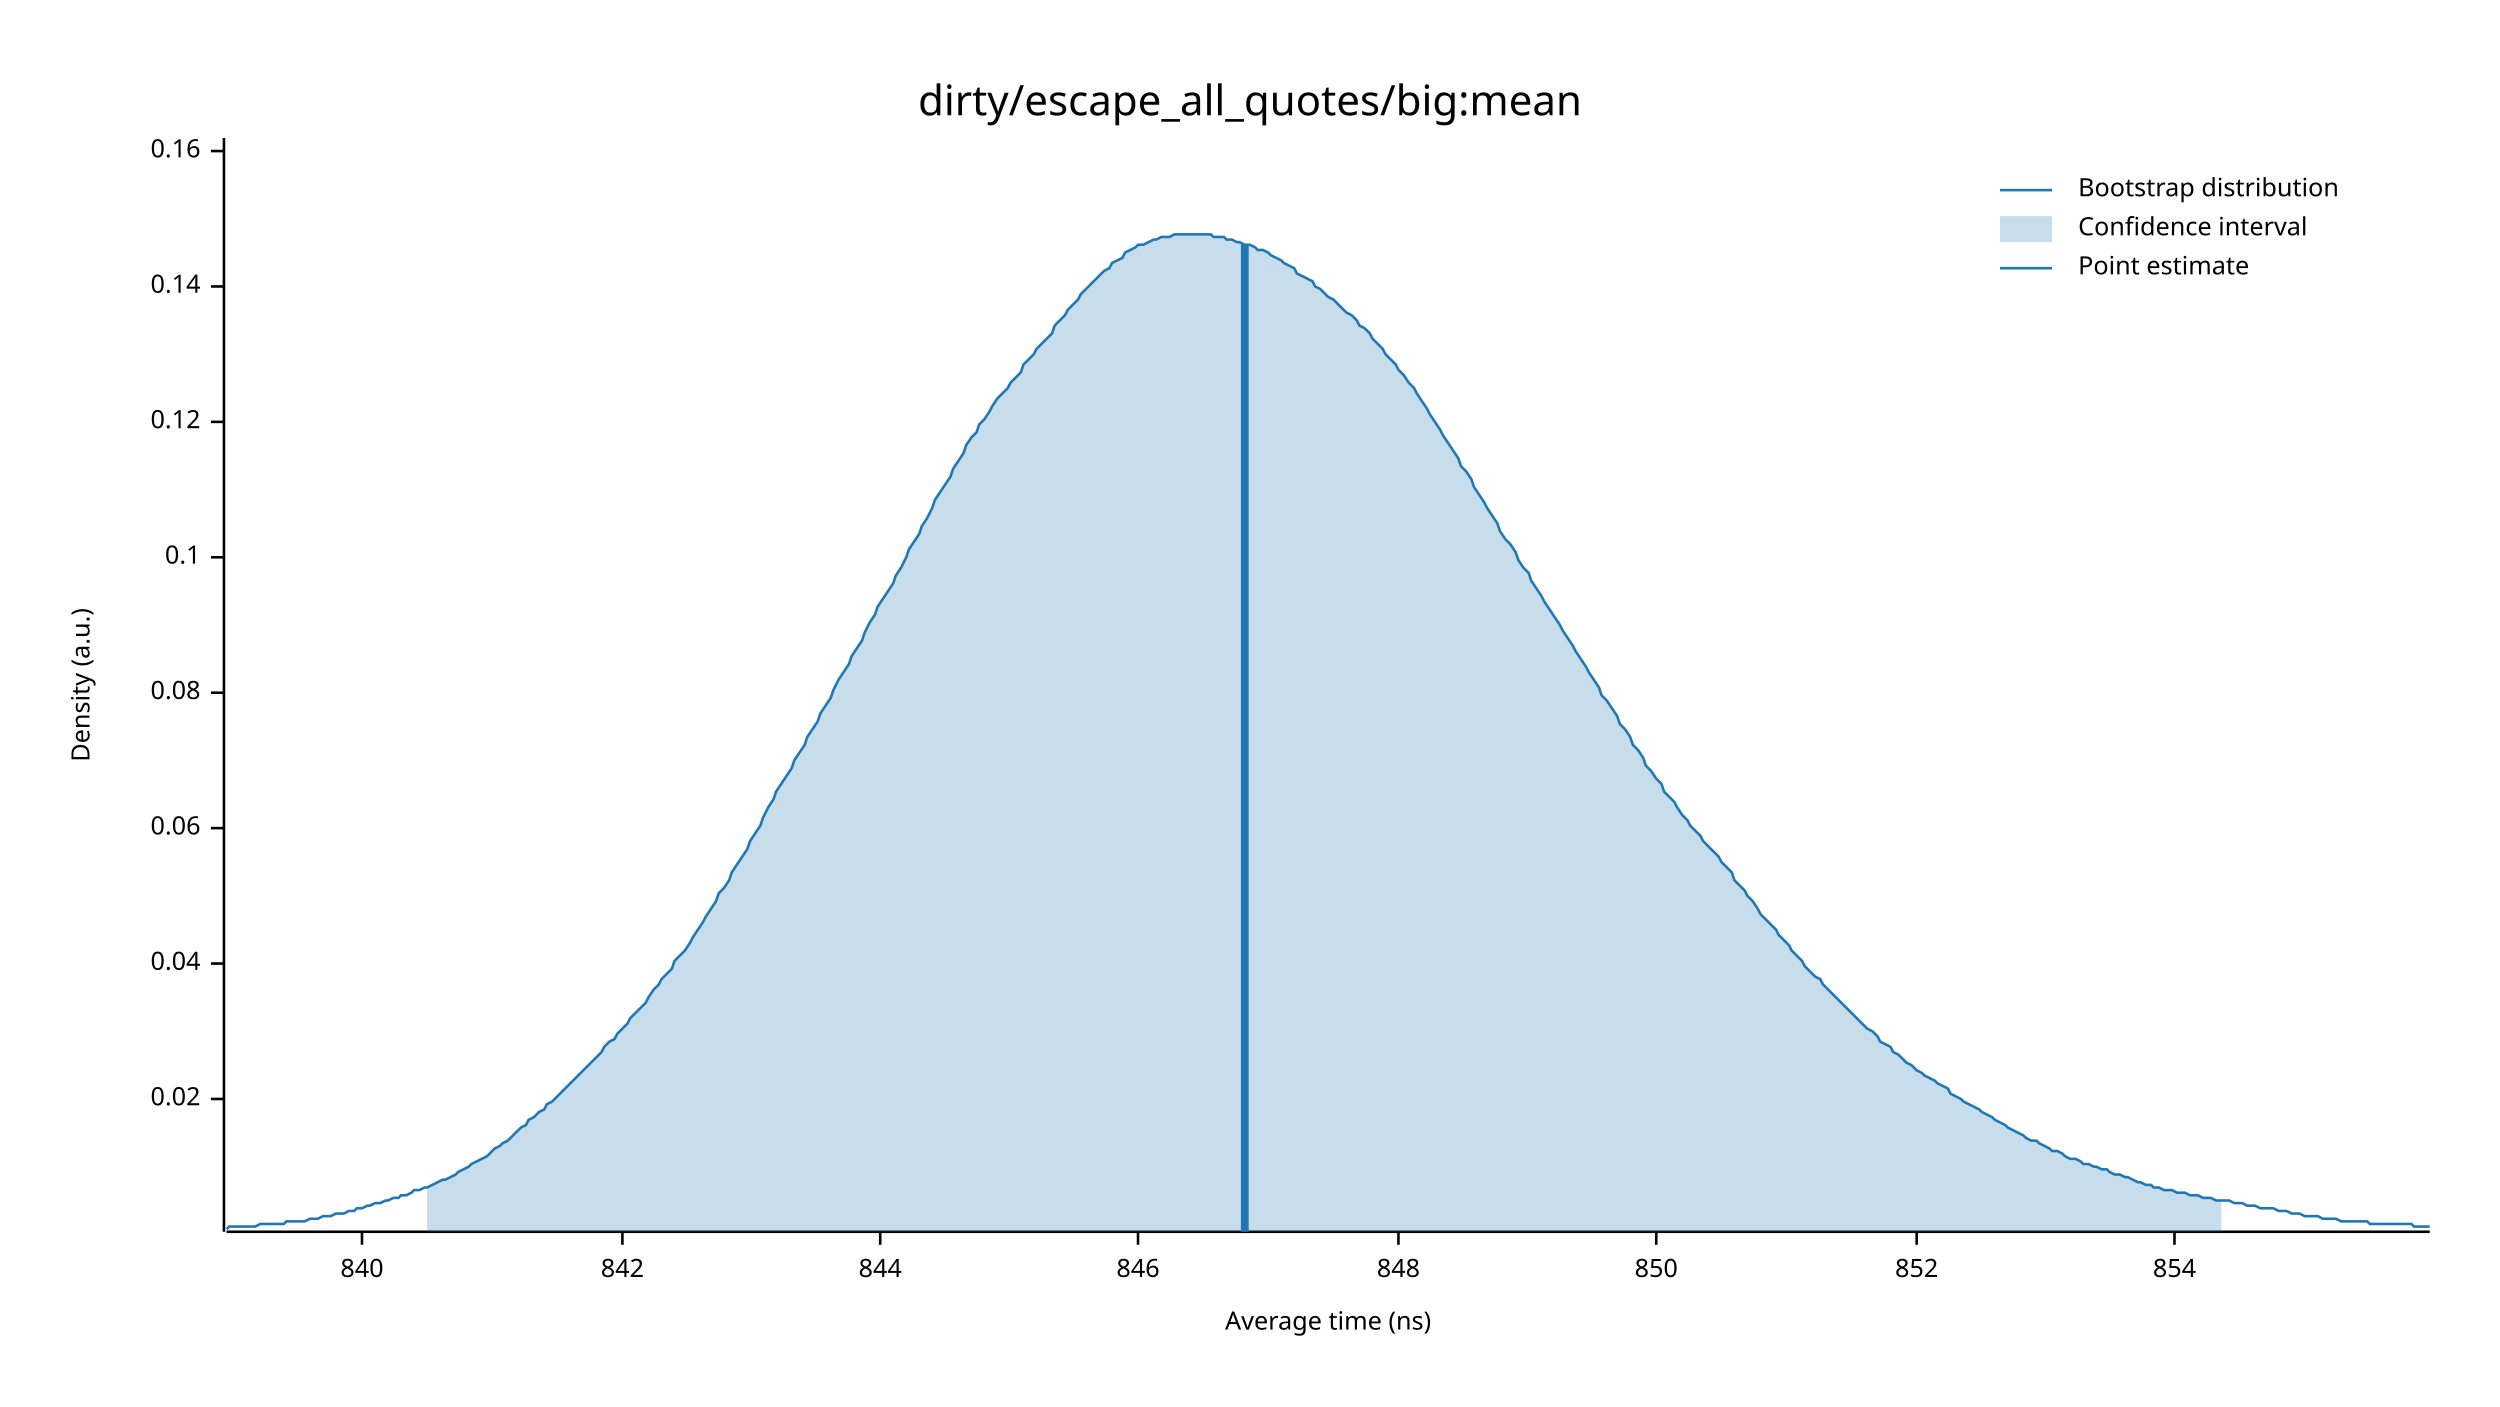
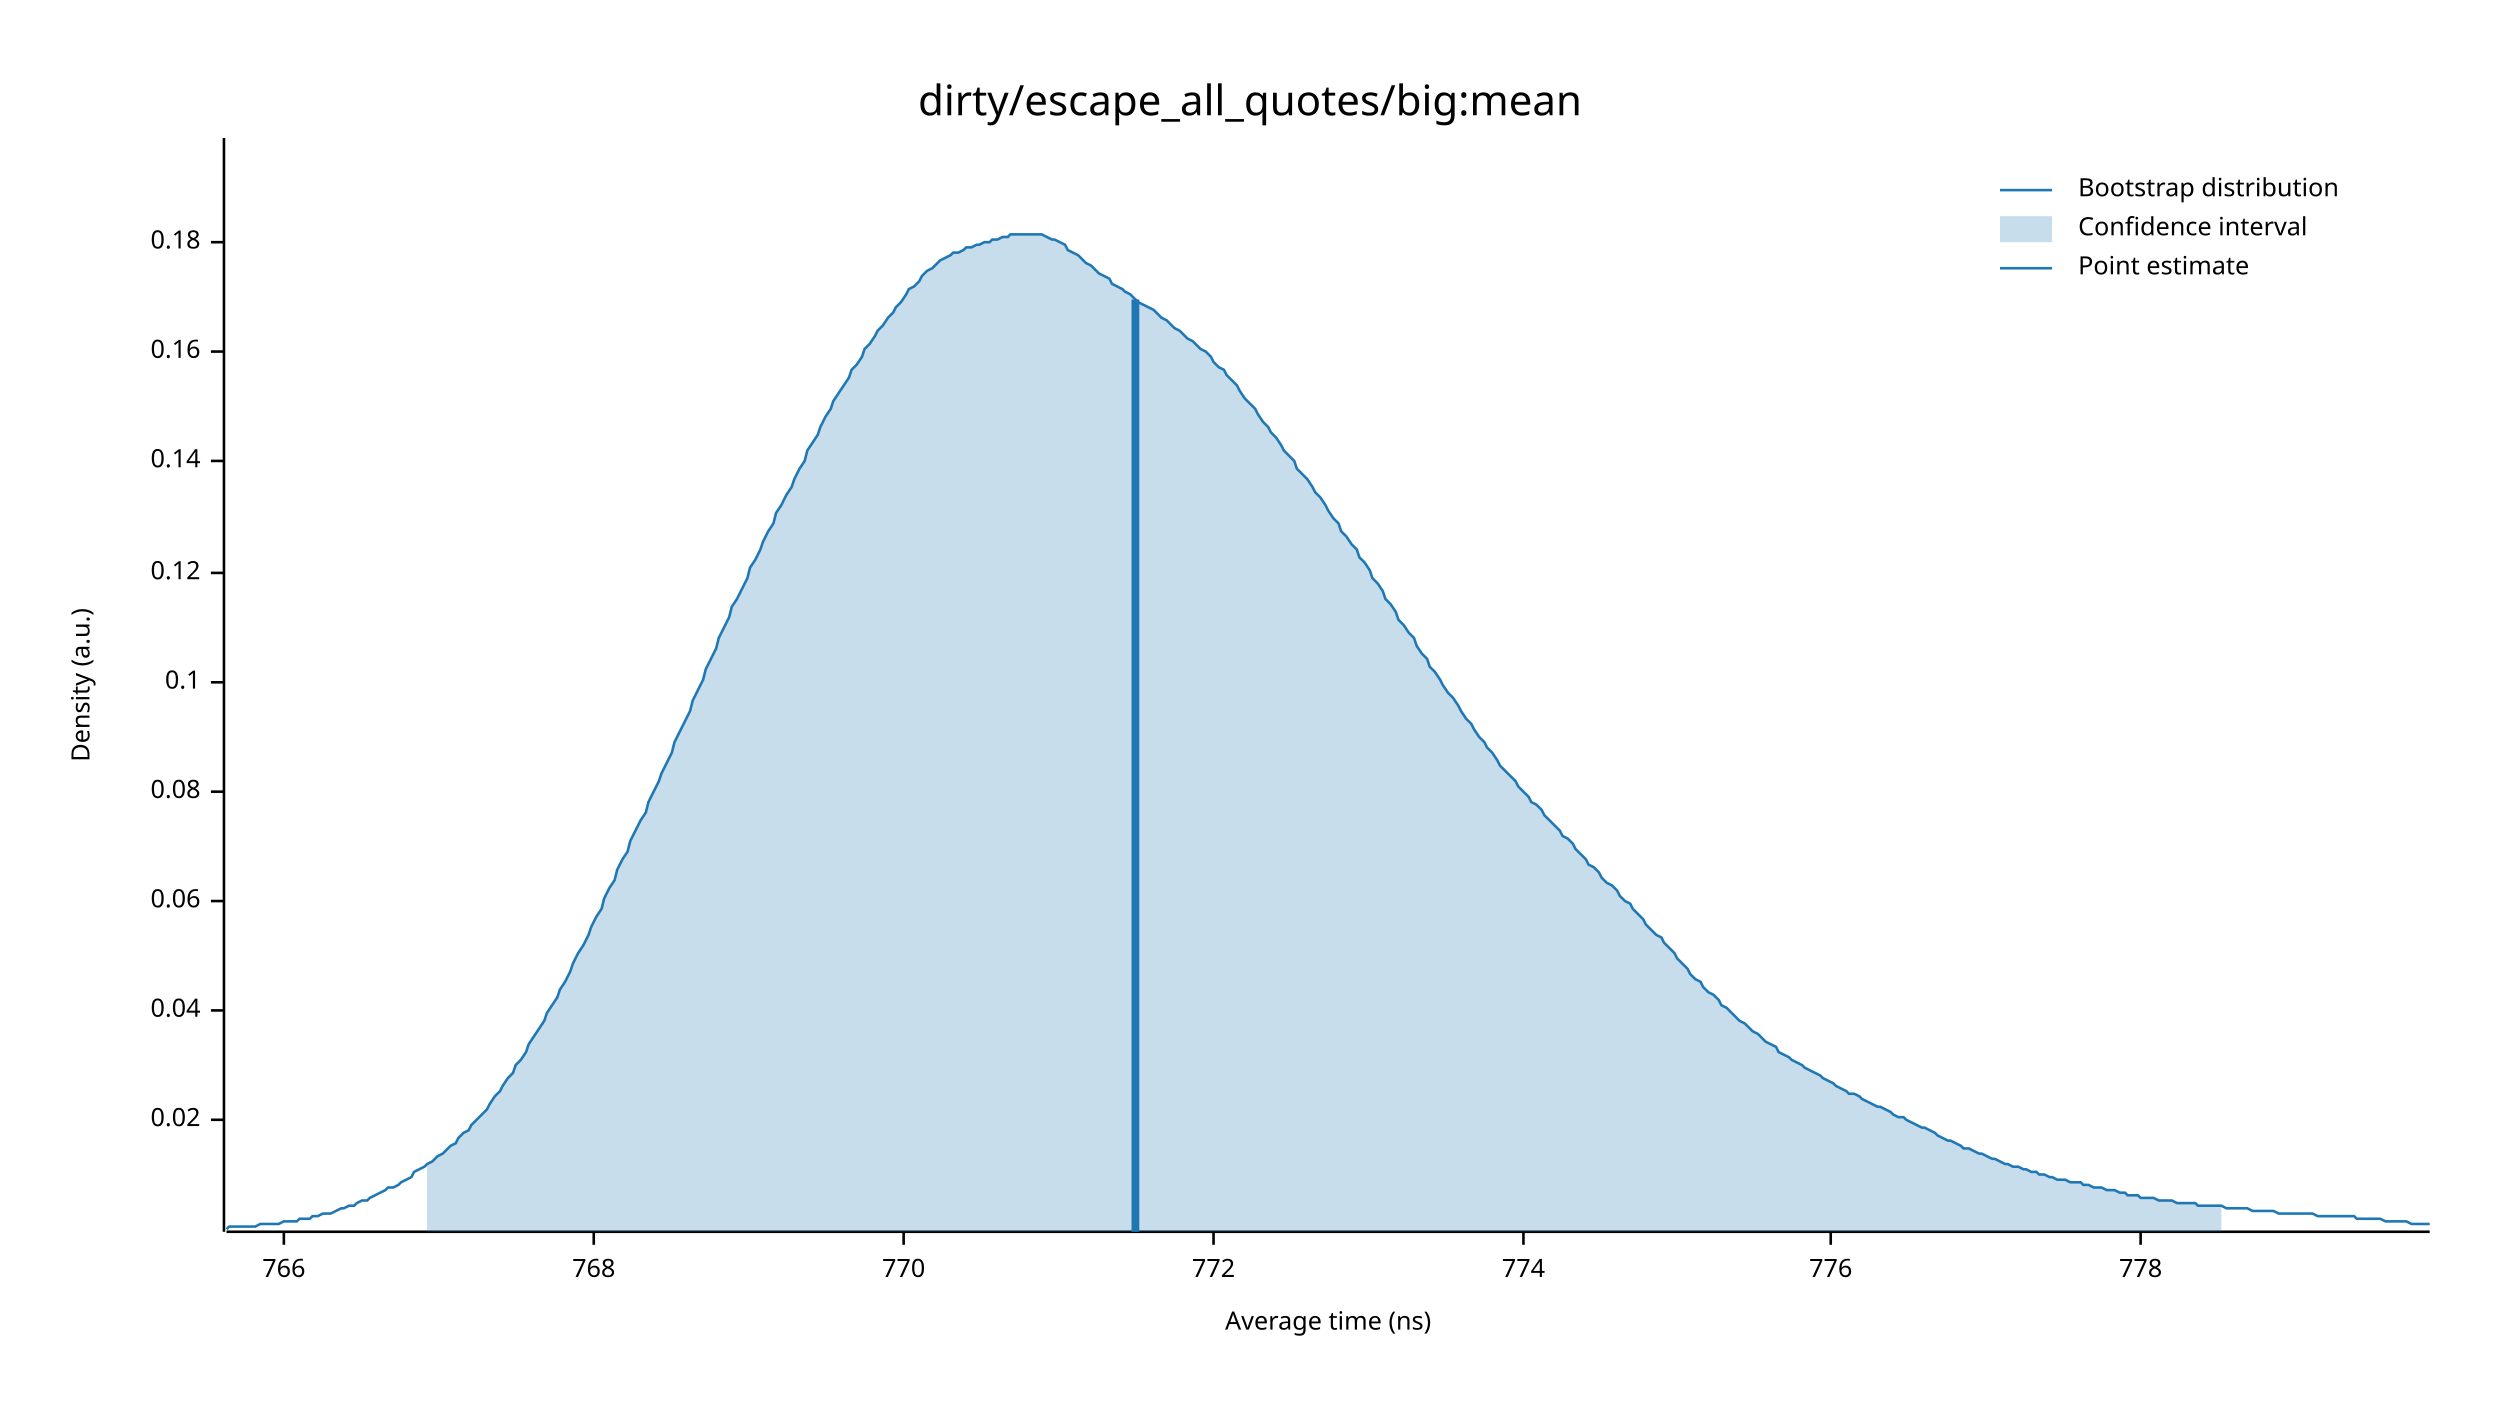
<svg xmlns="http://www.w3.org/2000/svg" width="960" height="540" viewBox="0 0 960 540">
  <text x="480" y="32" dy="0.76em" text-anchor="middle" font-family="sans-serif" font-size="16.129" opacity="1" fill="#000000">
dirty/escape_all_quotes/big:mean
</text>
  <text x="27" y="263" dy="0.76em" text-anchor="middle" font-family="sans-serif" font-size="9.677" opacity="1" fill="#000000" transform="rotate(270, 27, 263)">
Density (a.u.)
</text>
  <text x="510" y="513" dy="-0.5ex" text-anchor="middle" font-family="sans-serif" font-size="9.677" opacity="1" fill="#000000">
Average time (ns)
</text>
  <polyline fill="none" opacity="1" stroke="#000000" stroke-width="1" points="86,53 86,473 " />
-   <text x="77" y="422" dy="0.5ex" text-anchor="end" font-family="sans-serif" font-size="9.677" opacity="1" fill="#000000">
+   <text x="77" y="430" dy="0.5ex" text-anchor="end" font-family="sans-serif" font-size="9.677" opacity="1" fill="#000000">
0.02
</text>
-   <polyline fill="none" opacity="1" stroke="#000000" stroke-width="1" points="81,422 86,422 " />
-   <text x="77" y="370" dy="0.5ex" text-anchor="end" font-family="sans-serif" font-size="9.677" opacity="1" fill="#000000">
+   <polyline fill="none" opacity="1" stroke="#000000" stroke-width="1" points="81,430 86,430 " />
+   <text x="77" y="388" dy="0.5ex" text-anchor="end" font-family="sans-serif" font-size="9.677" opacity="1" fill="#000000">
0.04
</text>
-   <polyline fill="none" opacity="1" stroke="#000000" stroke-width="1" points="81,370 86,370 " />
-   <text x="77" y="318" dy="0.5ex" text-anchor="end" font-family="sans-serif" font-size="9.677" opacity="1" fill="#000000">
+   <polyline fill="none" opacity="1" stroke="#000000" stroke-width="1" points="81,388 86,388 " />
+   <text x="77" y="346" dy="0.5ex" text-anchor="end" font-family="sans-serif" font-size="9.677" opacity="1" fill="#000000">
0.06
</text>
-   <polyline fill="none" opacity="1" stroke="#000000" stroke-width="1" points="81,318 86,318 " />
-   <text x="77" y="266" dy="0.5ex" text-anchor="end" font-family="sans-serif" font-size="9.677" opacity="1" fill="#000000">
+   <polyline fill="none" opacity="1" stroke="#000000" stroke-width="1" points="81,346 86,346 " />
+   <text x="77" y="304" dy="0.5ex" text-anchor="end" font-family="sans-serif" font-size="9.677" opacity="1" fill="#000000">
0.08
</text>
-   <polyline fill="none" opacity="1" stroke="#000000" stroke-width="1" points="81,266 86,266 " />
-   <text x="77" y="214" dy="0.5ex" text-anchor="end" font-family="sans-serif" font-size="9.677" opacity="1" fill="#000000">
+   <polyline fill="none" opacity="1" stroke="#000000" stroke-width="1" points="81,304 86,304 " />
+   <text x="77" y="262" dy="0.5ex" text-anchor="end" font-family="sans-serif" font-size="9.677" opacity="1" fill="#000000">
0.1
</text>
-   <polyline fill="none" opacity="1" stroke="#000000" stroke-width="1" points="81,214 86,214 " />
-   <text x="77" y="162" dy="0.5ex" text-anchor="end" font-family="sans-serif" font-size="9.677" opacity="1" fill="#000000">
+   <polyline fill="none" opacity="1" stroke="#000000" stroke-width="1" points="81,262 86,262 " />
+   <text x="77" y="220" dy="0.5ex" text-anchor="end" font-family="sans-serif" font-size="9.677" opacity="1" fill="#000000">
0.12
</text>
-   <polyline fill="none" opacity="1" stroke="#000000" stroke-width="1" points="81,162 86,162 " />
-   <text x="77" y="110" dy="0.5ex" text-anchor="end" font-family="sans-serif" font-size="9.677" opacity="1" fill="#000000">
+   <polyline fill="none" opacity="1" stroke="#000000" stroke-width="1" points="81,220 86,220 " />
+   <text x="77" y="177" dy="0.5ex" text-anchor="end" font-family="sans-serif" font-size="9.677" opacity="1" fill="#000000">
0.14
</text>
-   <polyline fill="none" opacity="1" stroke="#000000" stroke-width="1" points="81,110 86,110 " />
-   <text x="77" y="58" dy="0.5ex" text-anchor="end" font-family="sans-serif" font-size="9.677" opacity="1" fill="#000000">
+   <polyline fill="none" opacity="1" stroke="#000000" stroke-width="1" points="81,177 86,177 " />
+   <text x="77" y="135" dy="0.5ex" text-anchor="end" font-family="sans-serif" font-size="9.677" opacity="1" fill="#000000">
0.16
</text>
-   <polyline fill="none" opacity="1" stroke="#000000" stroke-width="1" points="81,58 86,58 " />
+   <polyline fill="none" opacity="1" stroke="#000000" stroke-width="1" points="81,135 86,135 " />
+   <text x="77" y="93" dy="0.5ex" text-anchor="end" font-family="sans-serif" font-size="9.677" opacity="1" fill="#000000">
+ 0.18
+ </text>
+   <polyline fill="none" opacity="1" stroke="#000000" stroke-width="1" points="81,93 86,93 " />
  <polyline fill="none" opacity="1" stroke="#000000" stroke-width="1" points="87,473 933,473 " />
-   <text x="139" y="483" dy="0.76em" text-anchor="middle" font-family="sans-serif" font-size="9.677" opacity="1" fill="#000000">
- 840
+   <text x="109" y="483" dy="0.76em" text-anchor="middle" font-family="sans-serif" font-size="9.677" opacity="1" fill="#000000">
+ 766
</text>
-   <polyline fill="none" opacity="1" stroke="#000000" stroke-width="1" points="139,473 139,478 " />
-   <text x="239" y="483" dy="0.76em" text-anchor="middle" font-family="sans-serif" font-size="9.677" opacity="1" fill="#000000">
- 842
+   <polyline fill="none" opacity="1" stroke="#000000" stroke-width="1" points="109,473 109,478 " />
+   <text x="228" y="483" dy="0.76em" text-anchor="middle" font-family="sans-serif" font-size="9.677" opacity="1" fill="#000000">
+ 768
</text>
-   <polyline fill="none" opacity="1" stroke="#000000" stroke-width="1" points="239,473 239,478 " />
-   <text x="338" y="483" dy="0.76em" text-anchor="middle" font-family="sans-serif" font-size="9.677" opacity="1" fill="#000000">
- 844
+   <polyline fill="none" opacity="1" stroke="#000000" stroke-width="1" points="228,473 228,478 " />
+   <text x="347" y="483" dy="0.76em" text-anchor="middle" font-family="sans-serif" font-size="9.677" opacity="1" fill="#000000">
+ 770
</text>
-   <polyline fill="none" opacity="1" stroke="#000000" stroke-width="1" points="338,473 338,478 " />
-   <text x="437" y="483" dy="0.76em" text-anchor="middle" font-family="sans-serif" font-size="9.677" opacity="1" fill="#000000">
- 846
+   <polyline fill="none" opacity="1" stroke="#000000" stroke-width="1" points="347,473 347,478 " />
+   <text x="466" y="483" dy="0.76em" text-anchor="middle" font-family="sans-serif" font-size="9.677" opacity="1" fill="#000000">
+ 772
</text>
-   <polyline fill="none" opacity="1" stroke="#000000" stroke-width="1" points="437,473 437,478 " />
-   <text x="537" y="483" dy="0.76em" text-anchor="middle" font-family="sans-serif" font-size="9.677" opacity="1" fill="#000000">
- 848
+   <polyline fill="none" opacity="1" stroke="#000000" stroke-width="1" points="466,473 466,478 " />
+   <text x="585" y="483" dy="0.76em" text-anchor="middle" font-family="sans-serif" font-size="9.677" opacity="1" fill="#000000">
+ 774
</text>
-   <polyline fill="none" opacity="1" stroke="#000000" stroke-width="1" points="537,473 537,478 " />
-   <text x="636" y="483" dy="0.76em" text-anchor="middle" font-family="sans-serif" font-size="9.677" opacity="1" fill="#000000">
- 850
+   <polyline fill="none" opacity="1" stroke="#000000" stroke-width="1" points="585,473 585,478 " />
+   <text x="703" y="483" dy="0.76em" text-anchor="middle" font-family="sans-serif" font-size="9.677" opacity="1" fill="#000000">
+ 776
</text>
-   <polyline fill="none" opacity="1" stroke="#000000" stroke-width="1" points="636,473 636,478 " />
-   <text x="736" y="483" dy="0.76em" text-anchor="middle" font-family="sans-serif" font-size="9.677" opacity="1" fill="#000000">
- 852
+   <polyline fill="none" opacity="1" stroke="#000000" stroke-width="1" points="703,473 703,478 " />
+   <text x="822" y="483" dy="0.76em" text-anchor="middle" font-family="sans-serif" font-size="9.677" opacity="1" fill="#000000">
+ 778
</text>
-   <polyline fill="none" opacity="1" stroke="#000000" stroke-width="1" points="736,473 736,478 " />
-   <text x="835" y="483" dy="0.76em" text-anchor="middle" font-family="sans-serif" font-size="9.677" opacity="1" fill="#000000">
- 854
- </text>
-   <polyline fill="none" opacity="1" stroke="#000000" stroke-width="1" points="835,473 835,478 " />
-   <polyline fill="none" opacity="1" stroke="#1F78B4" stroke-width="1" points="87,472 88,471 90,471 92,471 93,471 95,471 97,471 98,471 100,470 102,470 103,470 105,470 107,470 109,470 110,469 112,469 114,469 115,469 117,469 119,468 120,468 122,468 124,467 125,467 127,467 129,466 131,466 132,466 134,465 136,465 137,464 139,464 141,463 142,463 144,462 146,462 148,461 149,461 151,460 153,460 154,459 156,459 158,458 159,457 161,457 163,456 164,456 166,455 168,454 170,453 171,453 173,452 175,451 176,450 178,449 180,448 181,447 183,446 185,445 187,444 188,443 190,441 192,440 193,439 195,438 197,436 198,435 200,433 202,432 203,430 205,429 207,427 209,426 210,424 212,423 214,421 215,420 217,418 219,416 220,415 222,413 224,411 226,409 227,408 229,406 231,404 232,402 234,400 236,399 237,397 239,395 241,393 242,391 244,389 246,387 248,385 249,383 251,380 253,378 254,376 256,374 258,372 259,369 261,367 263,365 265,362 266,360 268,357 270,354 271,352 273,349 275,346 276,343 278,341 280,338 281,335 283,332 285,329 287,326 288,323 290,320 292,317 293,314 295,310 297,307 298,304 300,301 302,298 304,295 305,292 307,289 309,286 310,283 312,280 314,277 315,274 317,271 319,268 320,265 322,261 324,258 326,255 327,252 329,249 331,246 332,243 334,239 336,236 337,233 339,230 341,227 343,224 344,221 346,218 348,214 349,211 351,208 353,205 354,202 356,199 358,195 359,192 361,189 363,186 365,183 366,180 368,177 370,174 371,171 373,168 375,166 376,163 378,161 380,158 381,156 383,153 385,151 387,149 388,147 390,145 392,143 393,140 395,138 397,136 398,134 400,132 402,130 404,128 405,125 407,123 409,121 410,119 412,117 414,115 415,113 417,111 419,109 420,108 422,106 424,104 426,103 427,101 429,100 431,99 432,97 434,96 436,95 437,94 439,94 441,93 443,92 444,92 446,91 448,91 449,91 451,90 453,90 454,90 456,90 458,90 459,90 461,90 463,90 465,90 466,91 468,91 470,91 471,92 473,92 475,93 476,93 478,94 480,94 482,95 483,96 485,96 487,97 488,98 490,99 492,100 493,101 495,102 497,103 498,105 500,106 502,107 504,108 505,110 507,111 509,113 510,114 512,115 514,117 515,118 517,120 519,121 521,123 522,125 524,126 526,128 527,130 529,132 531,134 532,136 534,138 536,140 537,142 539,144 541,147 543,149 544,151 546,154 548,157 549,159 551,162 553,165 554,167 556,170 558,173 560,176 561,179 563,181 565,184 566,187 568,190 570,193 571,195 573,198 575,201 576,204 578,207 580,209 582,212 583,215 585,218 587,220 588,223 590,226 592,229 593,231 595,234 597,237 599,240 600,242 602,245 604,248 605,250 607,253 609,256 610,258 612,261 614,264 615,267 617,269 619,272 621,275 622,278 624,280 626,283 627,286 629,288 631,291 632,294 634,296 636,299 638,301 639,304 641,306 643,308 644,310 646,313 648,315 649,317 651,319 653,321 654,323 656,325 658,327 660,329 661,331 663,333 665,335 666,338 668,340 670,342 671,344 673,346 675,349 676,351 678,353 680,355 682,357 683,359 685,361 687,363 688,365 690,367 692,369 693,371 695,373 697,375 699,376 700,378 702,380 704,382 705,383 707,385 709,387 710,388 712,390 714,392 715,393 717,395 719,396 721,398 722,400 724,401 726,402 727,404 729,405 731,407 732,408 734,409 736,411 738,412 739,413 741,414 743,415 744,416 746,417 748,418 749,420 751,421 753,422 754,423 756,424 758,425 760,426 761,427 763,428 765,429 766,430 768,431 770,432 771,433 773,434 775,435 777,436 778,437 780,438 782,438 783,439 785,440 787,441 788,442 790,442 792,443 793,444 795,445 797,445 799,446 800,447 802,447 804,448 805,448 807,449 809,449 810,450 812,451 814,451 816,452 817,452 819,453 821,454 822,454 824,455 826,455 827,456 829,456 831,457 832,457 834,457 836,458 838,458 839,458 841,459 843,459 844,459 846,460 848,460 849,460 851,461 853,461 855,461 856,461 858,462 860,462 861,462 863,463 865,463 866,463 868,464 870,464 871,464 873,464 875,465 877,465 878,465 880,466 882,466 883,466 885,467 887,467 888,467 890,467 892,468 894,468 895,468 897,468 899,469 900,469 902,469 904,469 905,469 907,469 909,469 910,470 912,470 914,470 916,470 917,470 919,470 921,470 922,470 924,470 926,470 927,471 929,471 931,471 933,471 " />
-   <polygon opacity="0.25" fill="#1F78B4" points="164,456 166,455 168,454 170,453 171,453 173,452 175,451 176,450 178,449 180,448 181,447 183,446 185,445 187,444 188,443 190,441 192,440 193,439 195,438 197,436 198,435 200,433 202,432 203,430 205,429 207,427 209,426 210,424 212,423 214,421 215,420 217,418 219,416 220,415 222,413 224,411 226,409 227,408 229,406 231,404 232,402 234,400 236,399 237,397 239,395 241,393 242,391 244,389 246,387 248,385 249,383 251,380 253,378 254,376 256,374 258,372 259,369 261,367 263,365 265,362 266,360 268,357 270,354 271,352 273,349 275,346 276,343 278,341 280,338 281,335 283,332 285,329 287,326 288,323 290,320 292,317 293,314 295,310 297,307 298,304 300,301 302,298 304,295 305,292 307,289 309,286 310,283 312,280 314,277 315,274 317,271 319,268 320,265 322,261 324,258 326,255 327,252 329,249 331,246 332,243 334,239 336,236 337,233 339,230 341,227 343,224 344,221 346,218 348,214 349,211 351,208 353,205 354,202 356,199 358,195 359,192 361,189 363,186 365,183 366,180 368,177 370,174 371,171 373,168 375,166 376,163 378,161 380,158 381,156 383,153 385,151 387,149 388,147 390,145 392,143 393,140 395,138 397,136 398,134 400,132 402,130 404,128 405,125 407,123 409,121 410,119 412,117 414,115 415,113 417,111 419,109 420,108 422,106 424,104 426,103 427,101 429,100 431,99 432,97 434,96 436,95 437,94 439,94 441,93 443,92 444,92 446,91 448,91 449,91 451,90 453,90 454,90 456,90 458,90 459,90 461,90 463,90 465,90 466,91 468,91 470,91 471,92 473,92 475,93 476,93 478,94 480,94 482,95 483,96 485,96 487,97 488,98 490,99 492,100 493,101 495,102 497,103 498,105 500,106 502,107 504,108 505,110 507,111 509,113 510,114 512,115 514,117 515,118 517,120 519,121 521,123 522,125 524,126 526,128 527,130 529,132 531,134 532,136 534,138 536,140 537,142 539,144 541,147 543,149 544,151 546,154 548,157 549,159 551,162 553,165 554,167 556,170 558,173 560,176 561,179 563,181 565,184 566,187 568,190 570,193 571,195 573,198 575,201 576,204 578,207 580,209 582,212 583,215 585,218 587,220 588,223 590,226 592,229 593,231 595,234 597,237 599,240 600,242 602,245 604,248 605,250 607,253 609,256 610,258 612,261 614,264 615,267 617,269 619,272 621,275 622,278 624,280 626,283 627,286 629,288 631,291 632,294 634,296 636,299 638,301 639,304 641,306 643,308 644,310 646,313 648,315 649,317 651,319 653,321 654,323 656,325 658,327 660,329 661,331 663,333 665,335 666,338 668,340 670,342 671,344 673,346 675,349 676,351 678,353 680,355 682,357 683,359 685,361 687,363 688,365 690,367 692,369 693,371 695,373 697,375 699,376 700,378 702,380 704,382 705,383 707,385 709,387 710,388 712,390 714,392 715,393 717,395 719,396 721,398 722,400 724,401 726,402 727,404 729,405 731,407 732,408 734,409 736,411 738,412 739,413 741,414 743,415 744,416 746,417 748,418 749,420 751,421 753,422 754,423 756,424 758,425 760,426 761,427 763,428 765,429 766,430 768,431 770,432 771,433 773,434 775,435 777,436 778,437 780,438 782,438 783,439 785,440 787,441 788,442 790,442 792,443 793,444 795,445 797,445 799,446 800,447 802,447 804,448 805,448 807,449 809,449 810,450 812,451 814,451 816,452 817,452 819,453 821,454 822,454 824,455 826,455 827,456 829,456 831,457 832,457 834,457 836,458 838,458 839,458 841,459 843,459 844,459 846,460 848,460 849,460 851,461 853,461 853,473 164,473 " />
-   <polyline fill="none" opacity="1" stroke="#1F78B4" stroke-width="3" points="478,473 478,94 " />
+   <polyline fill="none" opacity="1" stroke="#000000" stroke-width="1" points="822,473 822,478 " />
+   <polyline fill="none" opacity="1" stroke="#1F78B4" stroke-width="1" points="87,472 88,471 90,471 92,471 93,471 95,471 97,471 98,471 100,470 102,470 103,470 105,470 107,470 109,469 110,469 112,469 114,469 115,468 117,468 119,468 120,467 122,467 124,466 125,466 127,466 129,465 131,464 132,464 134,463 136,463 137,462 139,461 141,461 142,460 144,459 146,458 148,457 149,456 151,456 153,455 154,454 156,453 158,452 159,450 161,449 163,448 164,447 166,446 168,444 170,443 171,442 173,440 175,439 176,437 178,435 180,434 181,432 183,430 185,428 187,426 188,424 190,421 192,419 193,417 195,414 197,412 198,409 200,407 202,404 203,401 205,398 207,395 209,392 210,389 212,386 214,383 215,380 217,377 219,373 220,370 222,366 224,363 226,359 227,356 229,352 231,349 232,345 234,341 236,338 237,334 239,330 241,327 242,323 244,319 246,315 248,312 249,308 251,304 253,300 254,297 256,293 258,289 259,285 261,281 263,277 265,273 266,269 268,265 270,261 271,257 273,253 275,249 276,245 278,241 280,237 281,233 283,230 285,226 287,222 288,218 290,215 292,211 293,208 295,204 297,201 298,197 300,194 302,190 304,187 305,184 307,180 309,177 310,173 312,170 314,167 315,164 317,160 319,157 320,154 322,151 324,148 326,145 327,142 329,140 331,137 332,134 334,132 336,129 337,127 339,125 341,122 343,120 344,118 346,116 348,113 349,111 351,110 353,108 354,106 356,104 358,103 359,102 361,100 363,99 365,98 366,97 368,97 370,96 371,95 373,95 375,94 376,94 378,93 380,93 381,92 383,92 385,91 387,91 388,90 390,90 392,90 393,90 395,90 397,90 398,90 400,90 402,91 404,92 405,92 407,93 409,94 410,96 412,97 414,98 415,99 417,101 419,102 420,103 422,105 424,106 426,107 427,109 429,110 431,111 432,112 434,113 436,115 437,116 439,117 441,118 443,119 444,120 446,122 448,123 449,124 451,126 453,127 454,128 456,130 458,131 459,132 461,134 463,135 465,137 466,139 468,141 470,142 471,144 473,146 475,148 476,150 478,153 480,155 482,157 483,159 485,162 487,164 488,166 490,168 492,171 493,173 495,175 497,177 498,180 500,182 502,184 504,187 505,189 507,191 509,194 510,196 512,199 514,201 515,204 517,206 519,209 521,211 522,214 524,216 526,219 527,222 529,224 531,227 532,230 534,232 536,235 537,238 539,240 541,243 543,245 544,248 546,251 548,253 549,256 551,258 553,261 554,263 556,266 558,268 560,271 561,273 563,276 565,278 566,280 568,283 570,285 571,287 573,289 575,292 576,294 578,296 580,298 582,300 583,302 585,304 587,306 588,308 590,309 592,311 593,313 595,315 597,317 599,319 600,321 602,322 604,324 605,326 607,328 609,330 610,332 612,333 614,335 615,337 617,339 619,340 621,342 622,344 624,346 626,347 627,349 629,351 631,353 632,355 634,357 636,359 638,360 639,362 641,364 643,366 644,368 646,370 648,372 649,374 651,376 653,377 654,379 656,381 658,382 660,384 661,386 663,387 665,389 666,390 668,392 670,393 671,394 673,396 675,397 676,398 678,400 680,401 682,402 683,404 685,405 687,406 688,407 690,408 692,409 693,410 695,411 697,412 699,413 700,414 702,415 704,416 705,417 707,418 709,419 710,420 712,420 714,421 715,422 717,423 719,424 721,425 722,425 724,426 726,427 727,428 729,429 731,429 732,430 734,431 736,432 738,433 739,433 741,434 743,435 744,436 746,437 748,438 749,438 751,439 753,440 754,441 756,441 758,442 760,443 761,443 763,444 765,445 766,445 768,446 770,447 771,447 773,448 775,448 777,449 778,449 780,450 782,450 783,451 785,451 787,452 788,452 790,453 792,453 793,453 795,454 797,454 799,454 800,455 802,455 804,456 805,456 807,456 809,457 810,457 812,457 814,458 816,458 817,459 819,459 821,459 822,460 824,460 826,460 827,460 829,461 831,461 832,461 834,461 836,462 838,462 839,462 841,462 843,462 844,463 846,463 848,463 849,463 851,463 853,463 855,464 856,464 858,464 860,464 861,464 863,464 865,465 866,465 868,465 870,465 871,465 873,465 875,466 877,466 878,466 880,466 882,466 883,466 885,466 887,466 888,466 890,467 892,467 894,467 895,467 897,467 899,467 900,467 902,467 904,467 905,468 907,468 909,468 910,468 912,468 914,468 916,469 917,469 919,469 921,469 922,469 924,469 926,470 927,470 929,470 931,470 933,470 " />
+   <polygon opacity="0.25" fill="#1F78B4" points="164,447 166,446 168,444 170,443 171,442 173,440 175,439 176,437 178,435 180,434 181,432 183,430 185,428 187,426 188,424 190,421 192,419 193,417 195,414 197,412 198,409 200,407 202,404 203,401 205,398 207,395 209,392 210,389 212,386 214,383 215,380 217,377 219,373 220,370 222,366 224,363 226,359 227,356 229,352 231,349 232,345 234,341 236,338 237,334 239,330 241,327 242,323 244,319 246,315 248,312 249,308 251,304 253,300 254,297 256,293 258,289 259,285 261,281 263,277 265,273 266,269 268,265 270,261 271,257 273,253 275,249 276,245 278,241 280,237 281,233 283,230 285,226 287,222 288,218 290,215 292,211 293,208 295,204 297,201 298,197 300,194 302,190 304,187 305,184 307,180 309,177 310,173 312,170 314,167 315,164 317,160 319,157 320,154 322,151 324,148 326,145 327,142 329,140 331,137 332,134 334,132 336,129 337,127 339,125 341,122 343,120 344,118 346,116 348,113 349,111 351,110 353,108 354,106 356,104 358,103 359,102 361,100 363,99 365,98 366,97 368,97 370,96 371,95 373,95 375,94 376,94 378,93 380,93 381,92 383,92 385,91 387,91 388,90 390,90 392,90 393,90 395,90 397,90 398,90 400,90 402,91 404,92 405,92 407,93 409,94 410,96 412,97 414,98 415,99 417,101 419,102 420,103 422,105 424,106 426,107 427,109 429,110 431,111 432,112 434,113 436,115 437,116 439,117 441,118 443,119 444,120 446,122 448,123 449,124 451,126 453,127 454,128 456,130 458,131 459,132 461,134 463,135 465,137 466,139 468,141 470,142 471,144 473,146 475,148 476,150 478,153 480,155 482,157 483,159 485,162 487,164 488,166 490,168 492,171 493,173 495,175 497,177 498,180 500,182 502,184 504,187 505,189 507,191 509,194 510,196 512,199 514,201 515,204 517,206 519,209 521,211 522,214 524,216 526,219 527,222 529,224 531,227 532,230 534,232 536,235 537,238 539,240 541,243 543,245 544,248 546,251 548,253 549,256 551,258 553,261 554,263 556,266 558,268 560,271 561,273 563,276 565,278 566,280 568,283 570,285 571,287 573,289 575,292 576,294 578,296 580,298 582,300 583,302 585,304 587,306 588,308 590,309 592,311 593,313 595,315 597,317 599,319 600,321 602,322 604,324 605,326 607,328 609,330 610,332 612,333 614,335 615,337 617,339 619,340 621,342 622,344 624,346 626,347 627,349 629,351 631,353 632,355 634,357 636,359 638,360 639,362 641,364 643,366 644,368 646,370 648,372 649,374 651,376 653,377 654,379 656,381 658,382 660,384 661,386 663,387 665,389 666,390 668,392 670,393 671,394 673,396 675,397 676,398 678,400 680,401 682,402 683,404 685,405 687,406 688,407 690,408 692,409 693,410 695,411 697,412 699,413 700,414 702,415 704,416 705,417 707,418 709,419 710,420 712,420 714,421 715,422 717,423 719,424 721,425 722,425 724,426 726,427 727,428 729,429 731,429 732,430 734,431 736,432 738,433 739,433 741,434 743,435 744,436 746,437 748,438 749,438 751,439 753,440 754,441 756,441 758,442 760,443 761,443 763,444 765,445 766,445 768,446 770,447 771,447 773,448 775,448 777,449 778,449 780,450 782,450 783,451 785,451 787,452 788,452 790,453 792,453 793,453 795,454 797,454 799,454 800,455 802,455 804,456 805,456 807,456 809,457 810,457 812,457 814,458 816,458 817,459 819,459 821,459 822,460 824,460 826,460 827,460 829,461 831,461 832,461 834,461 836,462 838,462 839,462 841,462 843,462 844,463 846,463 848,463 849,463 851,463 853,463 853,473 164,473 " />
+   <polyline fill="none" opacity="1" stroke="#1F78B4" stroke-width="3" points="436,473 436,115 " />
  <text x="798" y="68" dy="0.76em" text-anchor="start" font-family="sans-serif" font-size="9.677" opacity="1" fill="#000000">
Bootstrap distribution
</text>
  <text x="798" y="83" dy="0.76em" text-anchor="start" font-family="sans-serif" font-size="9.677" opacity="1" fill="#000000">
Confidence interval
</text>
  <text x="798" y="98" dy="0.76em" text-anchor="start" font-family="sans-serif" font-size="9.677" opacity="1" fill="#000000">
Point estimate
</text>
  <polyline fill="none" opacity="1" stroke="#1F78B4" stroke-width="1" points="768,73 788,73 " />
  <rect x="768" y="83" width="20" height="10" opacity="0.25" fill="#1F78B4" stroke="none" />
  <polyline fill="none" opacity="1" stroke="#1F78B4" stroke-width="1" points="768,103 788,103 " />
</svg>
